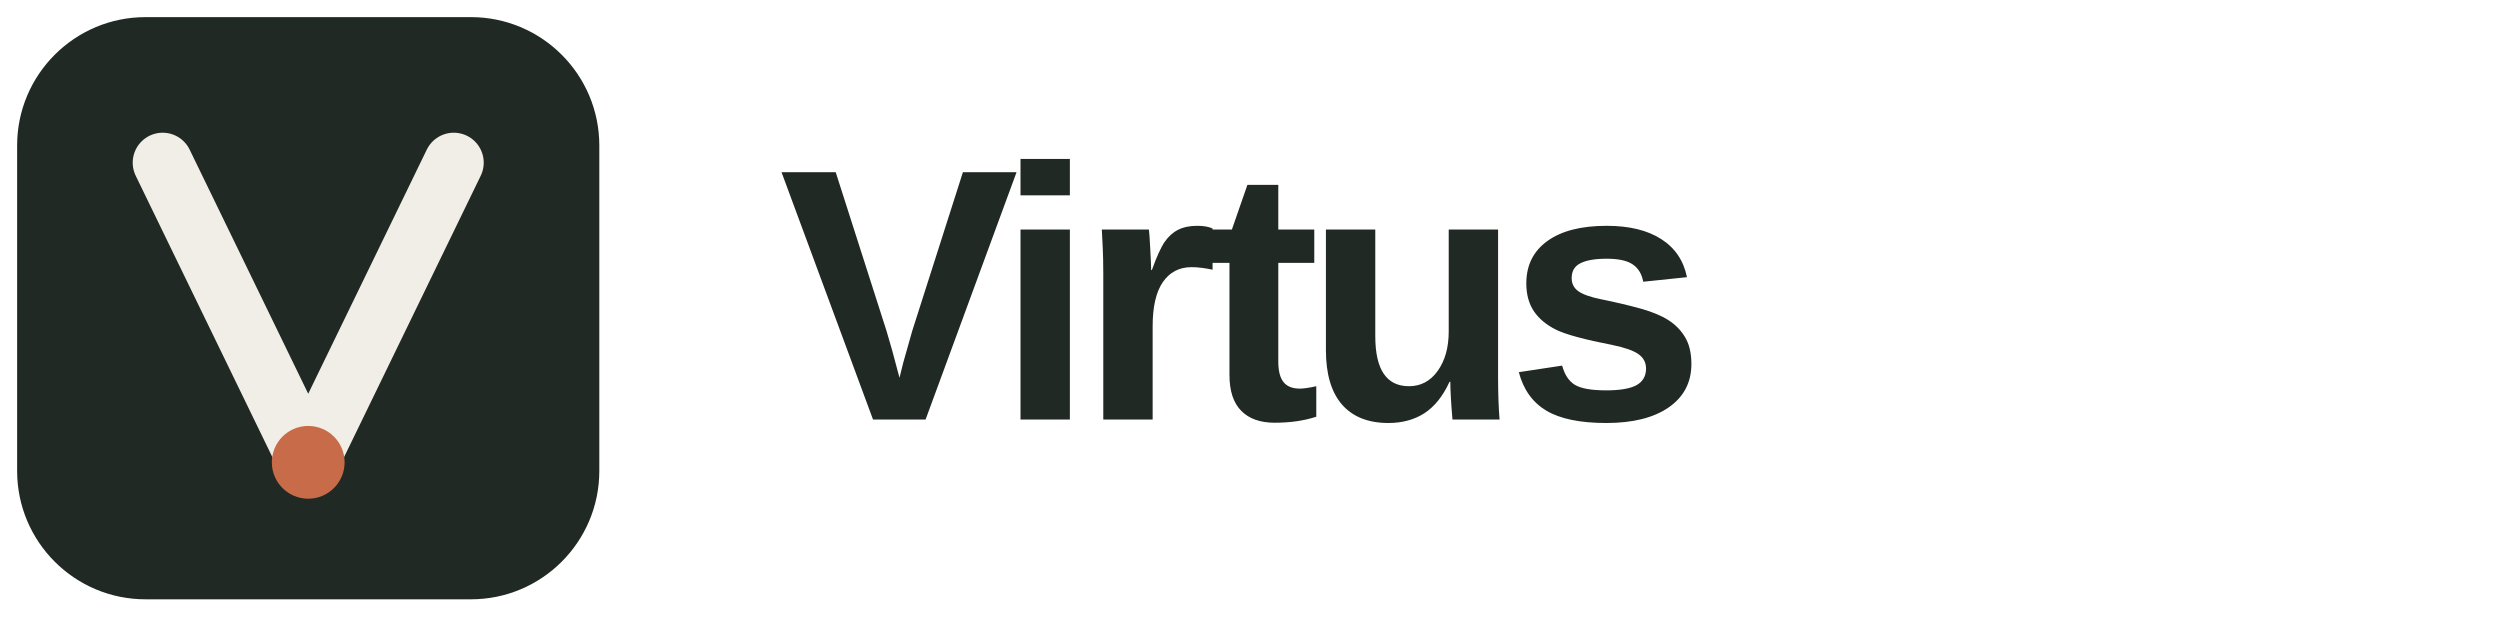
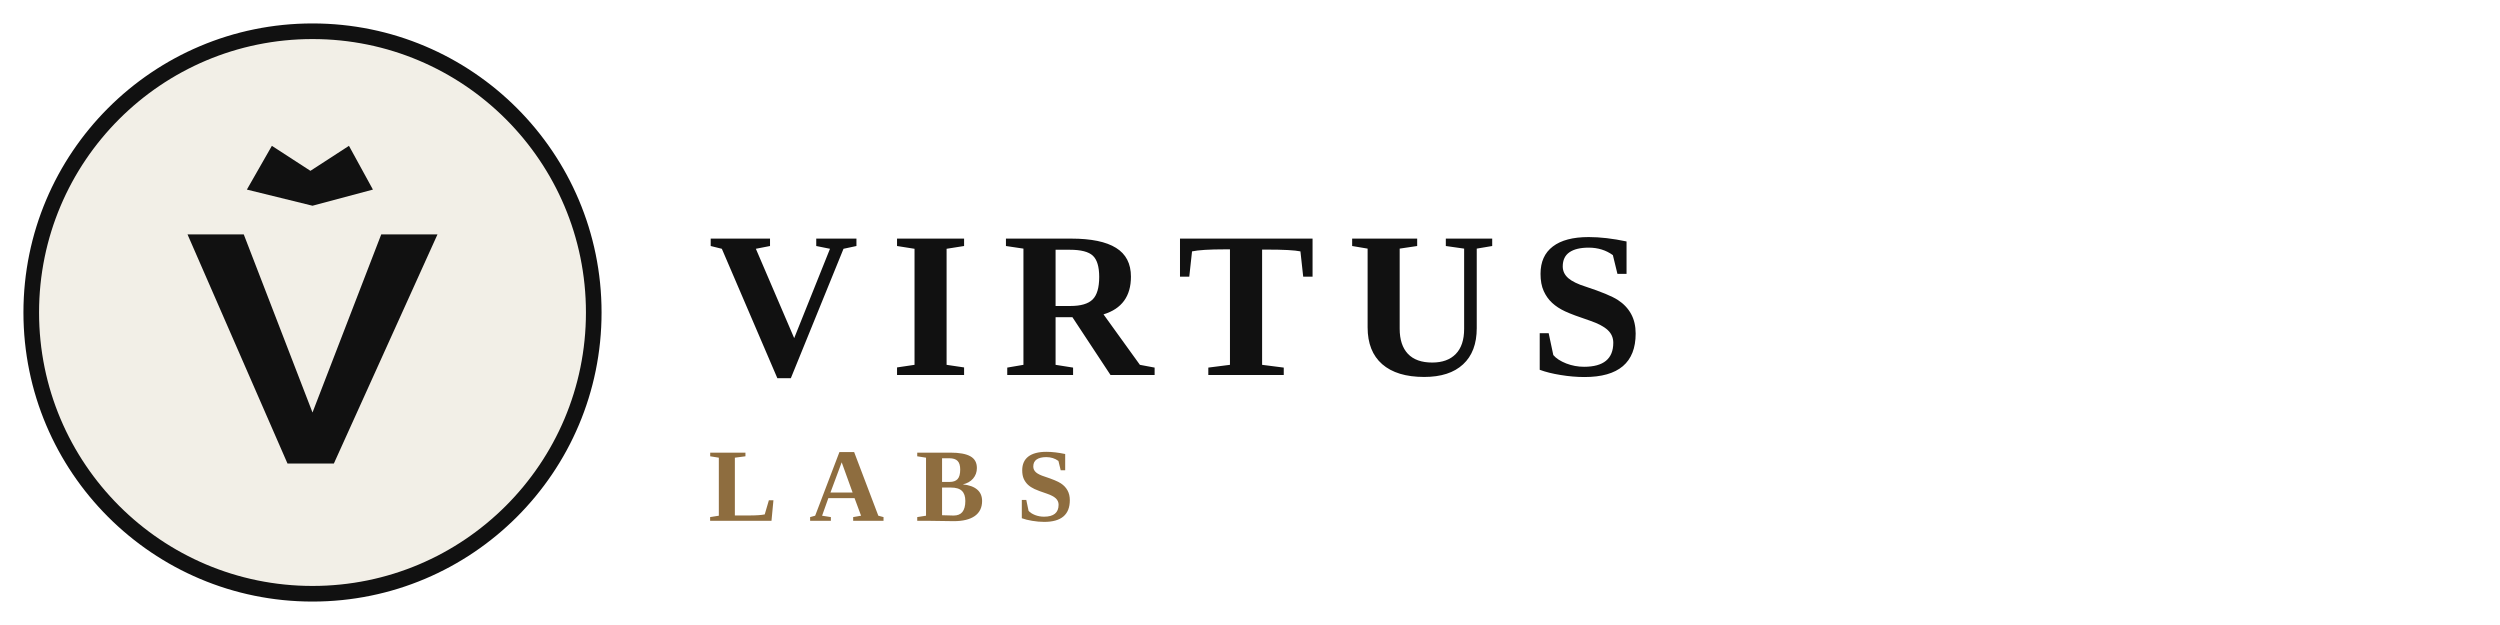
- <svg xmlns="http://www.w3.org/2000/svg" width="292" height="72" viewBox="0 0 292 72" fill="none">
-   <rect x="2" y="2" width="68" height="68" rx="15" fill="#202923" />
-   <path d="M19 19L36 54L53 19" stroke="#F1EEE7" stroke-width="7" stroke-linecap="round" stroke-linejoin="round" />
-   <circle cx="36" cy="54" r="4.25" fill="#C76B49" />
-   <text x="91" y="49" fill="#202923" font-family="Arial, Helvetica, sans-serif" font-size="42" font-weight="700" letter-spacing="-2">Virtus</text>
+ <svg xmlns="http://www.w3.org/2000/svg" width="480" height="120" viewBox="0 0 480 120" fill="none">
+   <circle cx="60" cy="60" r="54" fill="#F2EFE7" stroke="#111111" stroke-width="3" />
+   <path d="M36 45h10.8L60 79.2 73.2 45H84L64.1 89h-8.9L36 45Z" fill="#111111" />
+   <path d="M47.4 36.4 52.2 28l7.4 4.8 7.4-4.8 4.6 8.4-11.6 3.1-12.6-3.1Z" fill="#111111" />
+   <g font-family="Georgia, 'Times New Roman', serif" letter-spacing="6">
+     <text x="136" y="72" fill="#111111" font-size="40" font-weight="700">VIRTUS</text>
+     <text x="136" y="100" fill="#8E6D3F" font-size="20" font-weight="700">LABS</text>
+   </g>
</svg>
